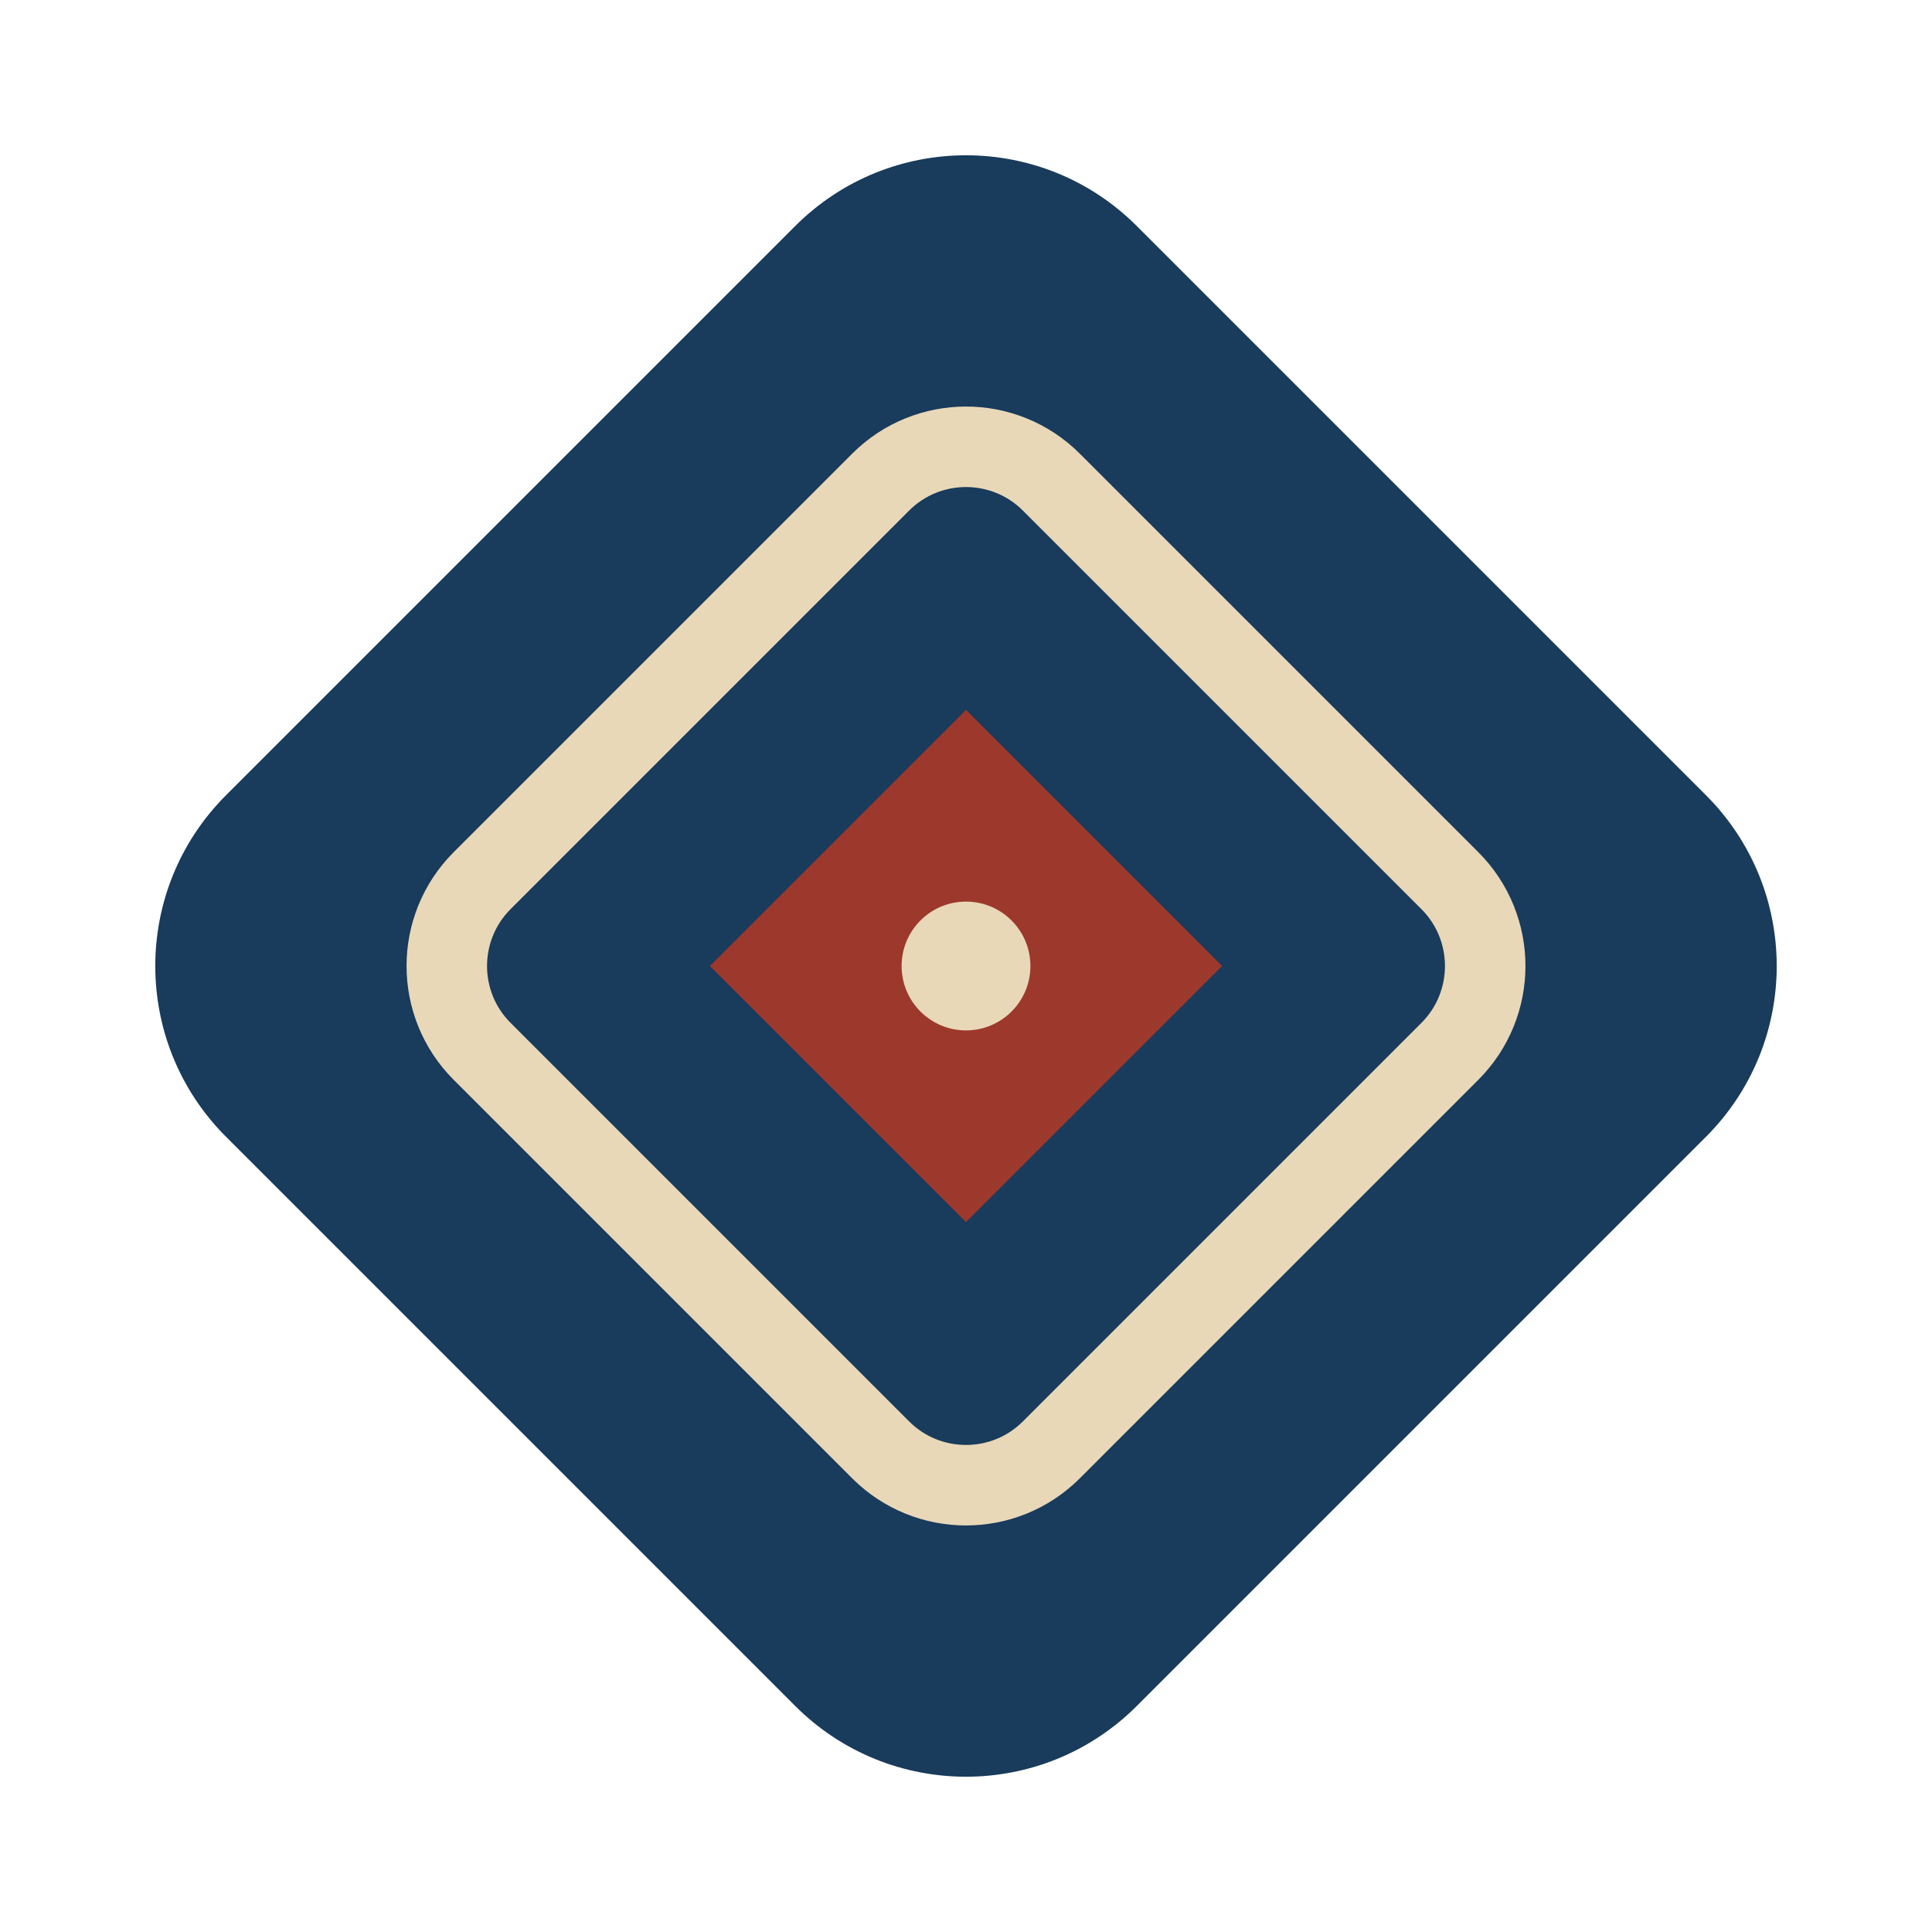
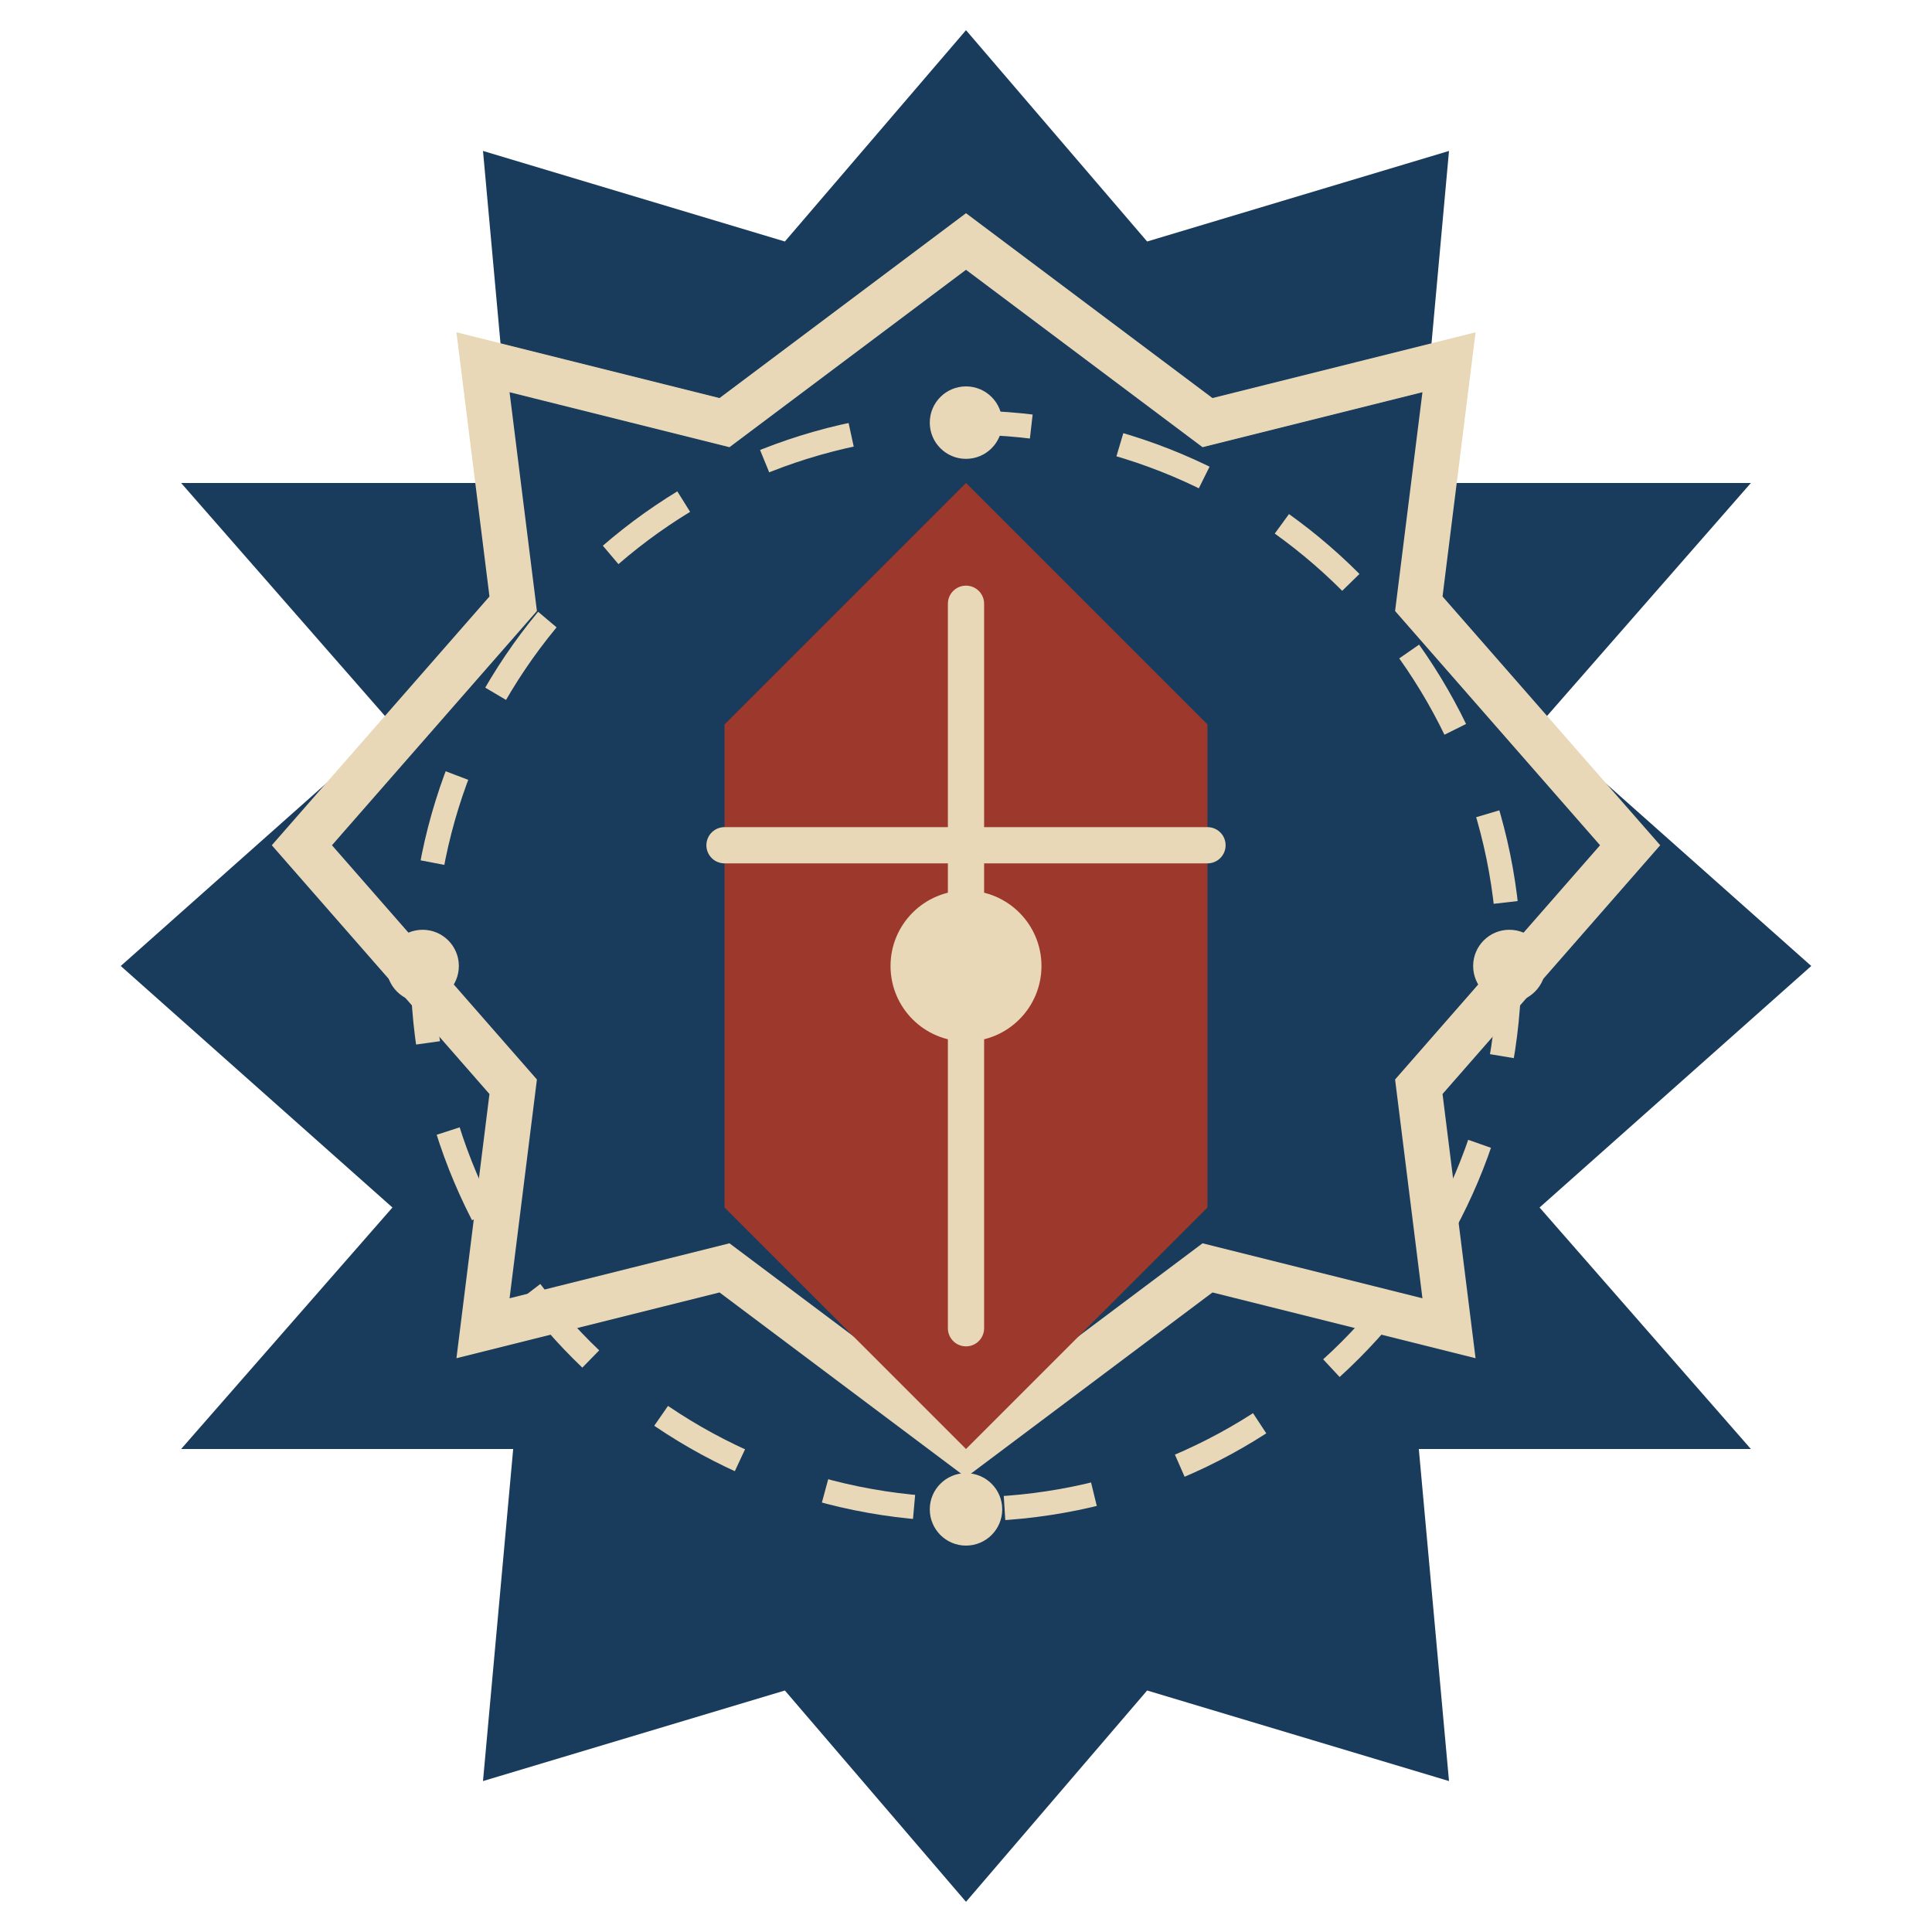
- <svg xmlns="http://www.w3.org/2000/svg" viewBox="0 0 48 48">
-   <rect x="8" y="8" width="32" height="32" rx="6" fill="#193B5C" transform="rotate(45 24 24)" />
-   <rect x="14" y="14" width="20" height="20" rx="3" fill="none" stroke="#E8D8B8" stroke-width="2" transform="rotate(45 24 24)" />
-   <rect x="19.5" y="19.5" width="9" height="9" fill="#9D382C" transform="rotate(45 24 24)" />
-   <circle cx="24" cy="24" r="1.6" fill="#E8D8B8" />
+ <svg xmlns="http://www.w3.org/2000/svg" viewBox="0 0 64 64">
+   <path d="M32 1 38 8 48 5 47 16 58 16 51 24 60 32 51 40 58 48 47 48 48 59 38 56 32 63 26 56 16 59 17 48 6 48 13 40 4 32 13 24 6 16 17 16 16 5 26 8Z" fill="#193B5C" />
+   <path d="M32 8 40 14 48 12 47 20 54 28 47 36 48 44 40 42 32 48 24 42 16 44 17 36 10 28 17 20 16 12 24 14Z" fill="none" stroke="#E8D8B8" stroke-width="1.5" />
+   <circle cx="32" cy="32" r="18" fill="none" stroke="#E8D8B8" stroke-width="0.8" stroke-dasharray="3 3" />
+   <path d="M32 16 40 24 40 40 32 48 24 40 24 24Z" fill="#9D382C" />
+   <path d="M32 20v24M24 28h16" stroke="#E8D8B8" stroke-width="1.2" stroke-linecap="round" />
+   <circle cx="32" cy="32" r="2.5" fill="#E8D8B8" />
+   <circle cx="32" cy="14" r="1.2" fill="#E8D8B8" />
+   <circle cx="32" cy="50" r="1.2" fill="#E8D8B8" />
+   <circle cx="14" cy="32" r="1.2" fill="#E8D8B8" />
+   <circle cx="50" cy="32" r="1.2" fill="#E8D8B8" />
</svg>
